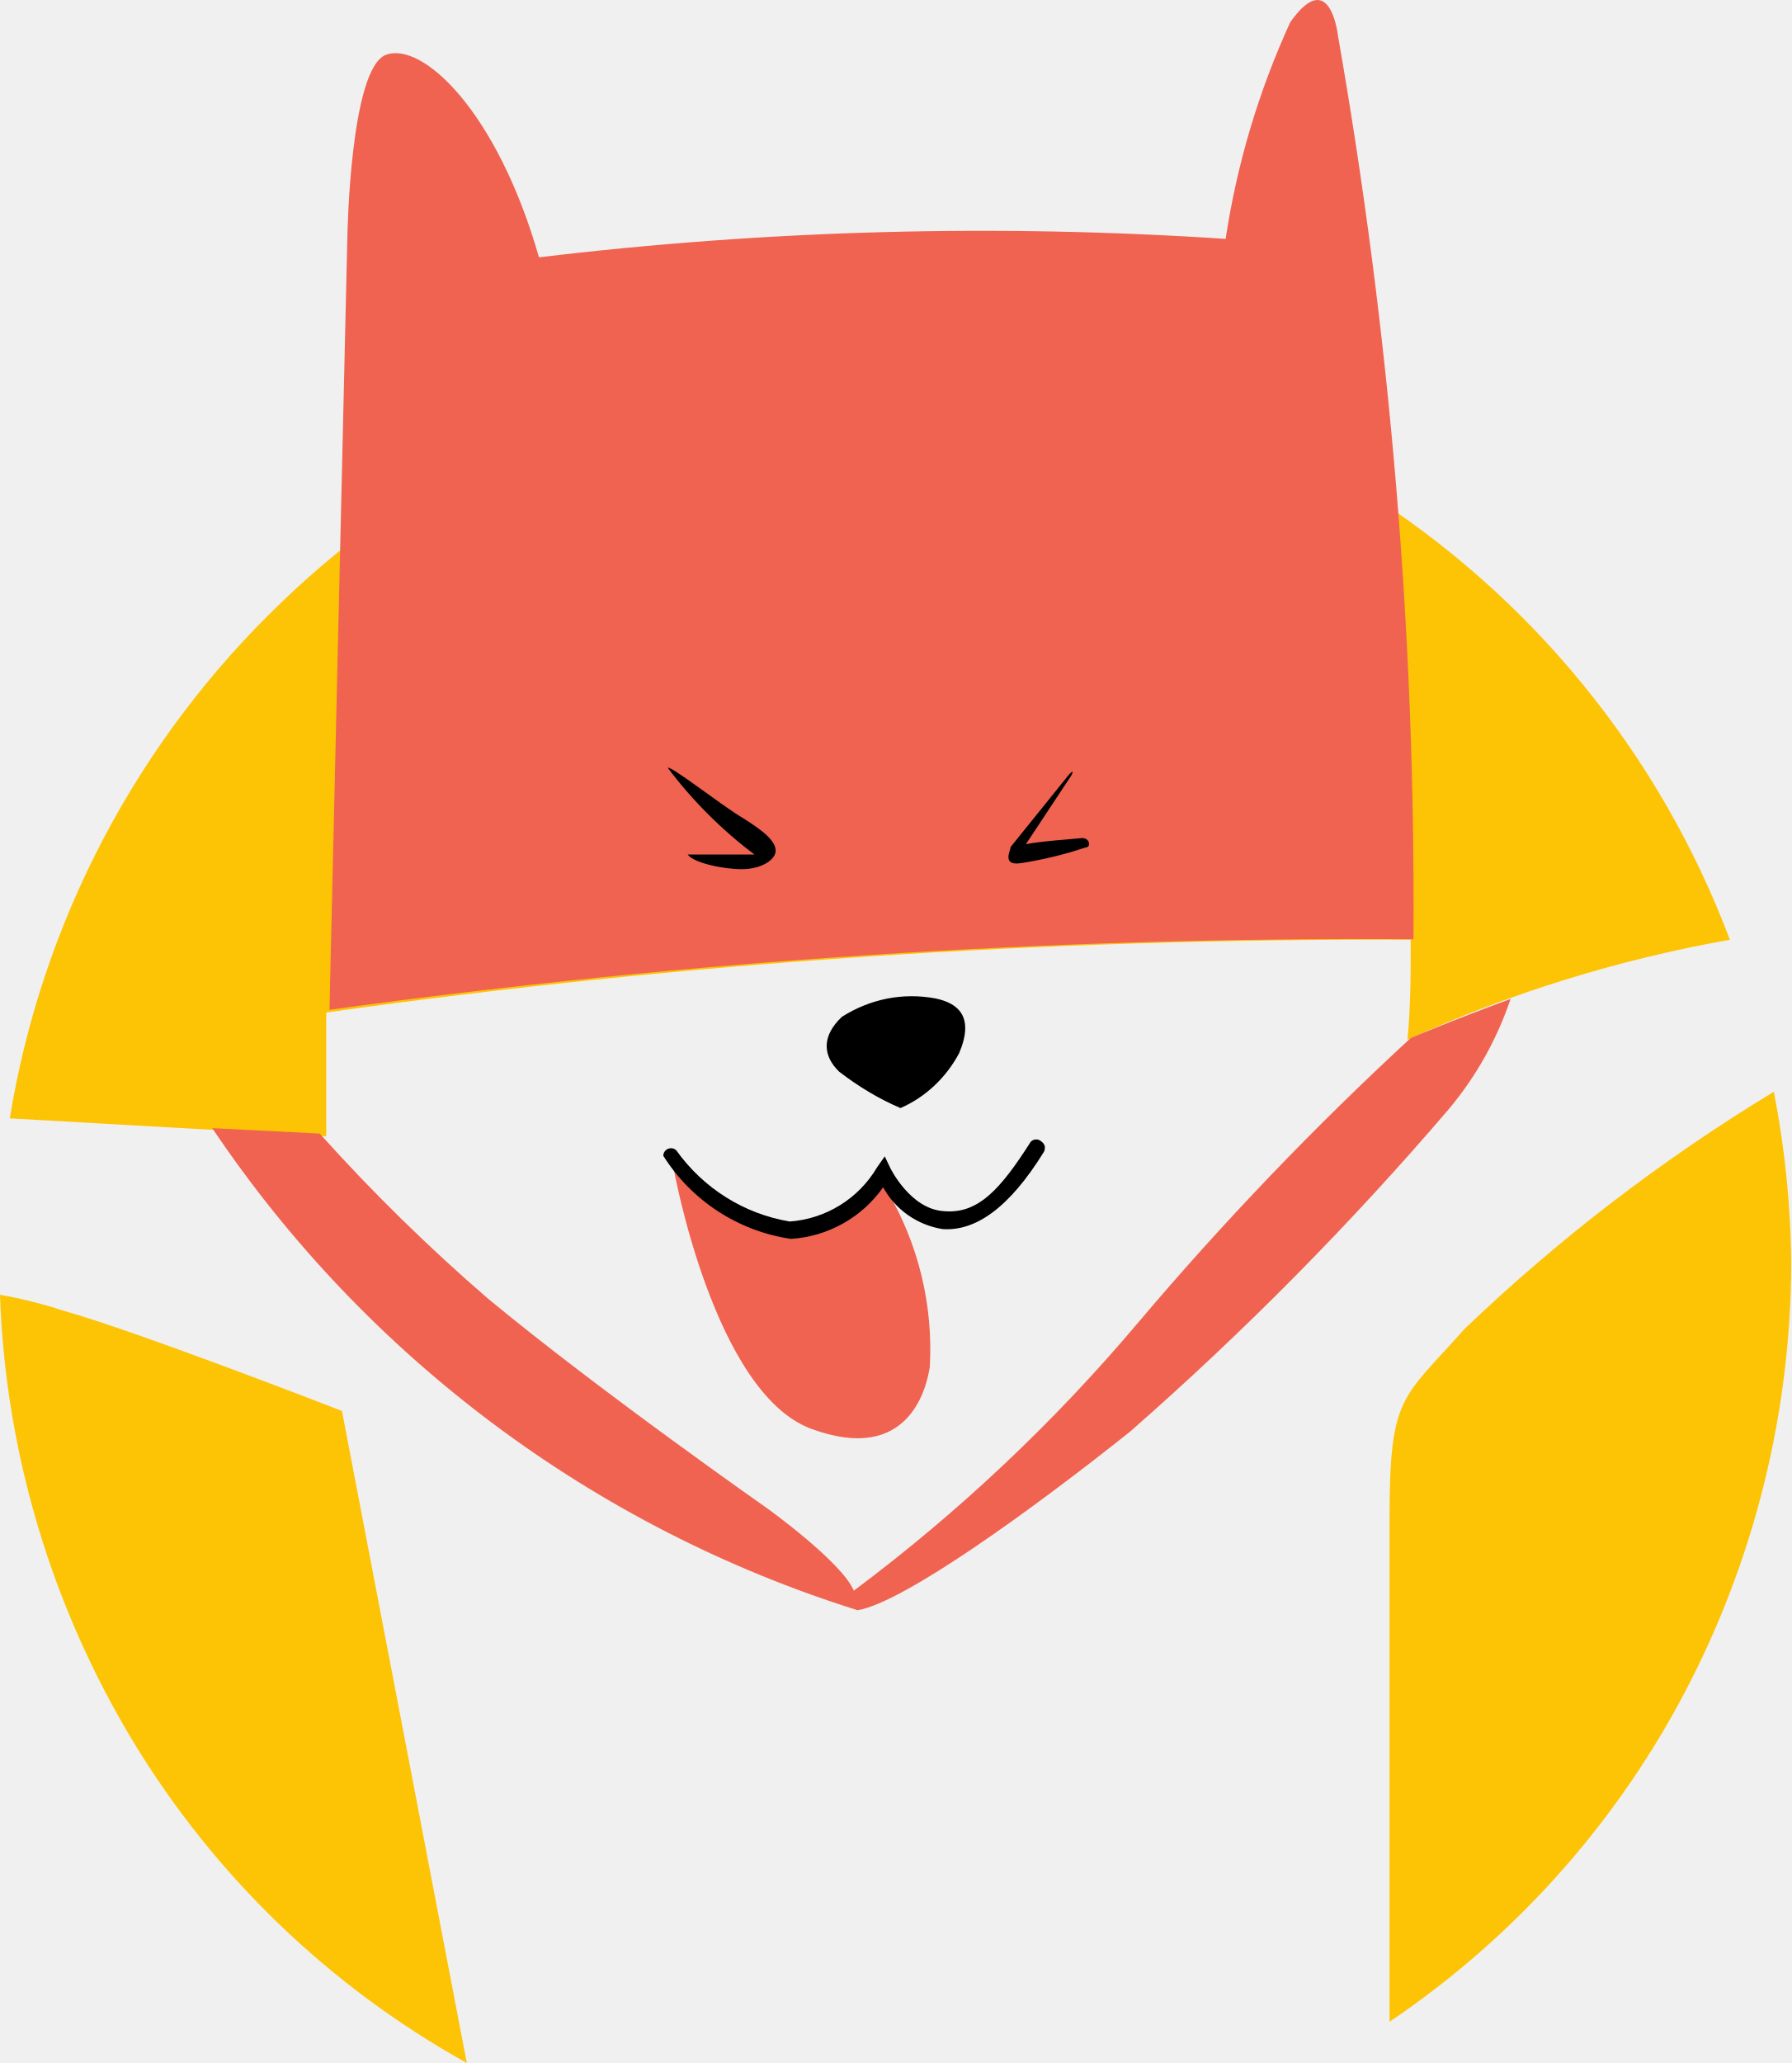
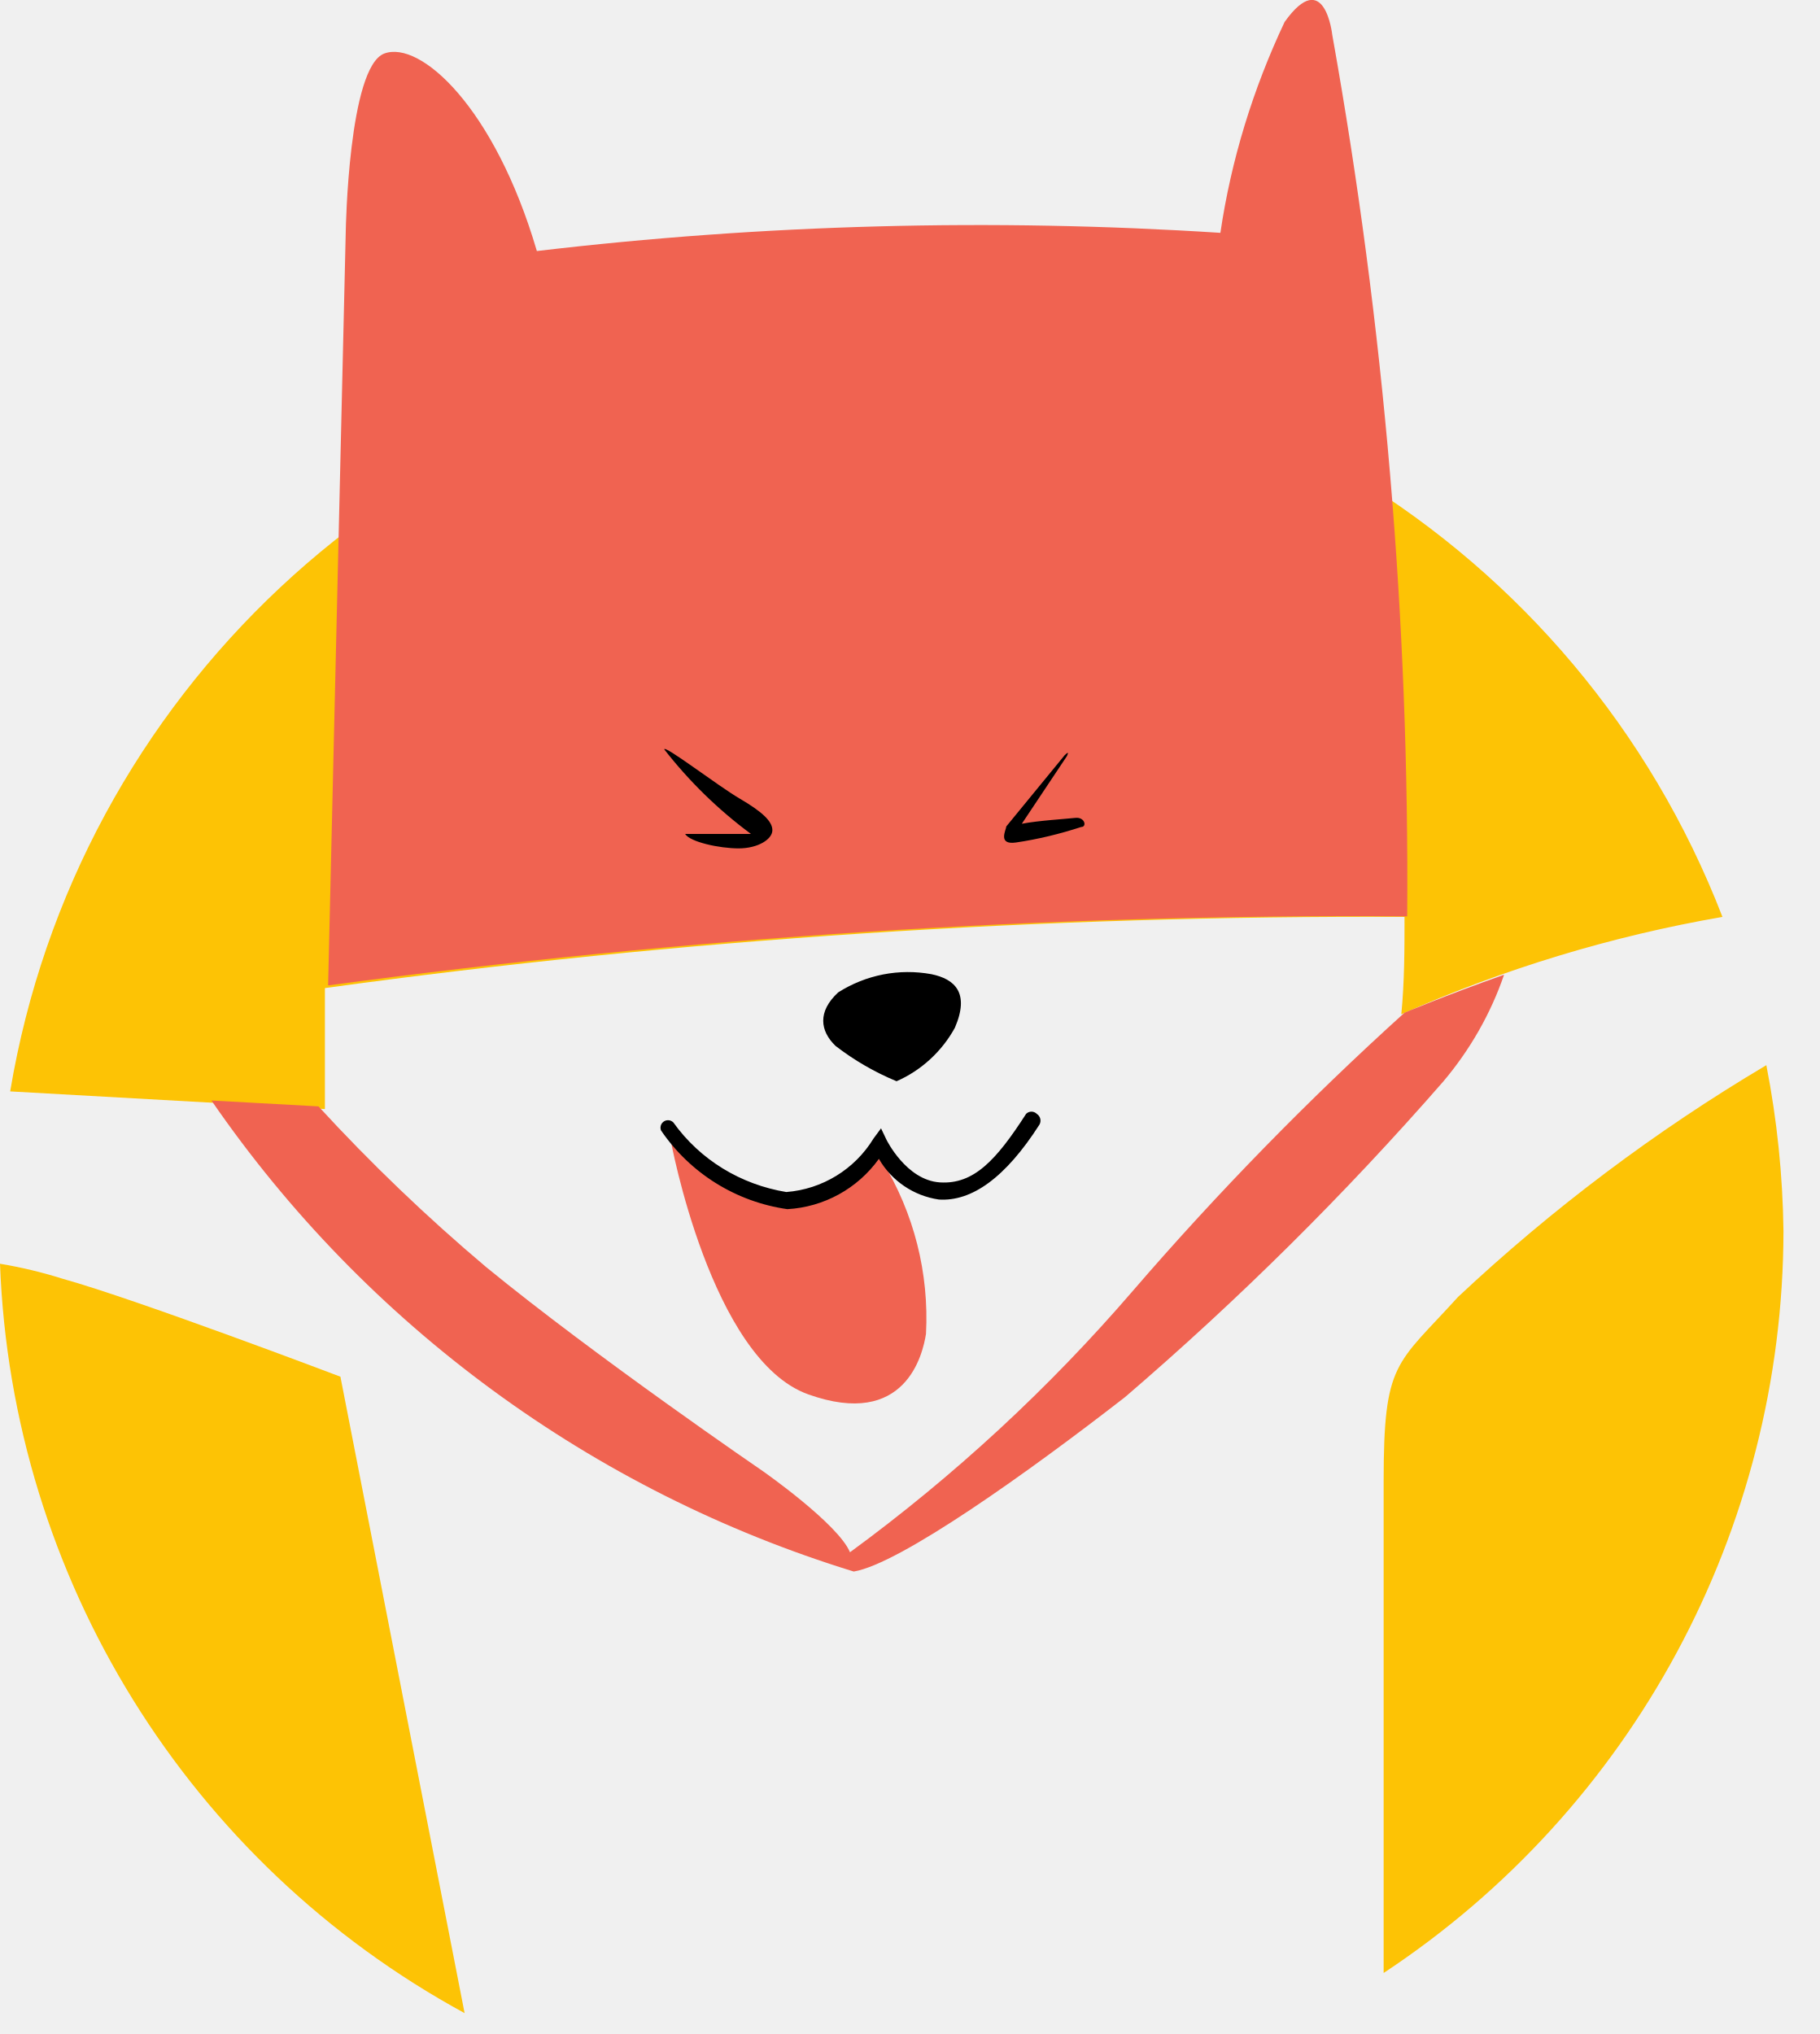
- <svg xmlns="http://www.w3.org/2000/svg" viewBox="0 0 33 38" fill="none">
+ <svg xmlns="http://www.w3.org/2000/svg" viewBox="0 0 34 38" fill="none">
  <g clip-path="url(#a)">
-     <path d="M6.01 20.93v-2.28c6.62-.93 13.3-1.37 19.98-1.34 0 .6 0 1.22-.06 1.84a24.9 24.9 0 0 1 5.94-1.84 16.77 16.77 0 0 0-6.77-8.29 16.25 16.25 0 0 0-19.92 2.08 16.95 16.95 0 0 0-5 9.5l5.83.33Zm20.97 3.55c-1.15 1.3-1.38 1.21-1.38 3.49v9.27a16.7 16.7 0 0 0 5.43-6.05 17.08 17.08 0 0 0 1.97-7.95 17.3 17.3 0 0 0-.32-3.13 32.86 32.86 0 0 0-5.7 4.37Zm-20.68 1.51s-3.75-1.46-5.14-1.85a8.33 8.33 0 0 0-1.16-.29c.1 2.92.96 5.76 2.46 8.24a16.63 16.63 0 0 0 6.14 5.91l-2.3-12.01Z" fill="#FDC305" />
-     <path d="M26.04 17.3a92.52 92.52 0 0 0-1.39-16.64s-.14-1.3-.88-.25c-.58 1.27-.98 2.6-1.19 3.99a68.3 68.3 0 0 0-12.65.34c-.78-2.72-2.16-3.98-2.82-3.73-.66.25-.71 3.34-.71 3.34l-.33 14.25a139.1 139.1 0 0 1 19.97-1.3Z" fill="#F06351" />
-     <path d="M12.3 14.15c0-.1.98.68 1.39.92.4.25.6.43.6.6 0 .17-.27.34-.62.34-.36 0-.9-.12-1-.27h1.23c-.6-.45-1.15-1-1.6-1.6Zm7.4.11-1.08 1.34c0 .06-.17.35.18.3.4-.06.81-.16 1.2-.29.11 0 .08-.2-.1-.17-.18.02-.69.05-1 .11l.84-1.27s.07-.13-.04-.02Zm-3.11 6.15c.46-.2.84-.56 1.08-1.01.28-.66 0-.92-.44-1.01-.6-.11-1.2.01-1.72.34-.39.37-.34.73-.05 1.01.35.27.73.5 1.13.67Z" fill="#000" />
-     <path d="M16.2 21.67a1.7 1.7 0 0 1-1.45.99 2.1 2.1 0 0 1-1.46-.43c-.2-.12-.37-.27-.52-.45-.1-.1-.22-.2-.36-.26 0 0 .74 4.14 2.54 4.8 1.8.66 2.12-.76 2.18-1.14a5.76 5.76 0 0 0-.8-3.27c-.03-.3-.04-.1-.14-.24Z" fill="#F06351" />
-     <path d="M14.57 22.82a3.36 3.36 0 0 1-2.35-1.53.14.14 0 0 1 .09-.13.14.14 0 0 1 .15.03c.5.7 1.25 1.17 2.09 1.31a2.04 2.04 0 0 0 1.61-1l.14-.2.1.21s.37.77 1 .8c.62.05 1.03-.4 1.59-1.28a.14.14 0 0 1 .2 0c.03.02.05.05.06.09 0 .03 0 .07-.02.1-.63 1.02-1.25 1.46-1.86 1.42a1.52 1.52 0 0 1-1.1-.77 2.25 2.25 0 0 1-1.7.95Z" fill="#000" />
-     <path d="M25.99 19.12a58.7 58.7 0 0 0-5.02 5.24 31.58 31.58 0 0 1-5.24 4.94c-.22-.53-1.6-1.52-1.6-1.52s-3.1-2.17-5.14-3.86a34.1 34.1 0 0 1-3.1-3.04l-1.98-.1a22.39 22.39 0 0 0 11.89 8.88c.85-.14 3.24-1.87 5.02-3.29a58.15 58.15 0 0 0 5.88-5.95c.5-.6.88-1.28 1.13-2.02-1.09.4-1.84.72-1.84.72Z" fill="#F06351" />
+     <path d="M6.07 20.72v-2.26c6.68-.92 13.42-1.36 20.17-1.33 0 .6 0 1.21-.06 1.82a25.52 25.52 0 0 1 6-1.82 16.67 16.67 0 0 0-31.99 3.26l5.88.33Zm21.17 3.51c-1.16 1.28-1.39 1.2-1.39 3.45v9.18a16.64 16.64 0 0 0 7.47-13.86 17.3 17.3 0 0 0-.32-3.1 33.1 33.1 0 0 0-5.76 4.33Zm-20.88 1.49s-3.79-1.44-5.19-1.83a8.54 8.54 0 0 0-1.17-.28 16.65 16.65 0 0 0 8.68 14l-2.32-11.89Z" fill="#FDC305" />
+     <path d="M26.29 17.12a89.8 89.8 0 0 0-1.4-16.47s-.14-1.29-.89-.24c-.59 1.25-1 2.58-1.2 3.94a70.34 70.34 0 0 0-12.77.34c-.79-2.69-2.18-3.94-2.85-3.69-.67.25-.72 3.31-.72 3.31l-.33 14.1c6.68-.9 13.42-1.34 20.16-1.29Z" fill="#F06351" />
+     <path d="M12.41 14c0-.09 1 .68 1.41.92.41.24.61.42.61.59 0 .17-.27.34-.63.34s-.91-.12-1-.27h1.23a8.34 8.34 0 0 1-1.62-1.58Zm7.48.11-1.09 1.33c0 .06-.17.35.18.3.41-.06.82-.16 1.22-.29.11 0 .07-.19-.11-.17-.18.02-.69.05-1 .11l.84-1.26s.07-.13-.04-.02Zm-3.14 6.09c.46-.2.85-.56 1.09-1 .28-.65 0-.91-.44-1-.6-.11-1.22.01-1.74.34-.39.36-.34.72-.05 1 .35.27.73.49 1.14.66Z" fill="#000" />
+     <path d="M16.35 21.45c-.11.23-.27.43-.46.6-.28.23-.63.36-1 .38a2.15 2.15 0 0 1-1.47-.43 2.3 2.3 0 0 1-.53-.44c-.1-.11-.22-.2-.36-.26 0 0 .75 4.1 2.57 4.75 1.82.65 2.14-.75 2.2-1.13a5.61 5.61 0 0 0-.82-3.23c-.02-.31-.03-.11-.13-.24Z" fill="#F06351" />
+     <path d="M14.71 22.59a3.44 3.44 0 0 1-2.36-1.47.14.14 0 0 1 .03-.15.14.14 0 0 1 .2 0c.5.7 1.26 1.16 2.11 1.3a2.1 2.1 0 0 0 1.63-1l.14-.19.1.21s.37.76 1 .8c.63.04 1.05-.41 1.61-1.28a.14.14 0 0 1 .2 0 .15.15 0 0 1 .05.2c-.64 1-1.27 1.44-1.88 1.4a1.55 1.55 0 0 1-1.12-.76 2.26 2.26 0 0 1-1.71.94Z" fill="#000" />
+     <path d="M26.24 18.92a58.63 58.63 0 0 0-5.07 5.19 31.63 31.63 0 0 1-5.29 4.89c-.22-.53-1.62-1.51-1.62-1.51s-3.13-2.14-5.18-3.82a34.14 34.14 0 0 1-3.13-3l-2-.11c2.89 4.2 7.12 7.3 12 8.8.86-.14 3.27-1.86 5.07-3.26a58.13 58.13 0 0 0 5.94-5.89c.5-.59.89-1.27 1.14-2-1.1.39-1.86.71-1.86.71Z" fill="#F06351" />
  </g>
  <defs>
    <clipPath id="a">
-       <path fill="#fff" d="M0 0h33v38h-33z" />
+       <path fill="#fff" d="M0 0h33.32v37.61h-33.32z" />
    </clipPath>
  </defs>
</svg>
